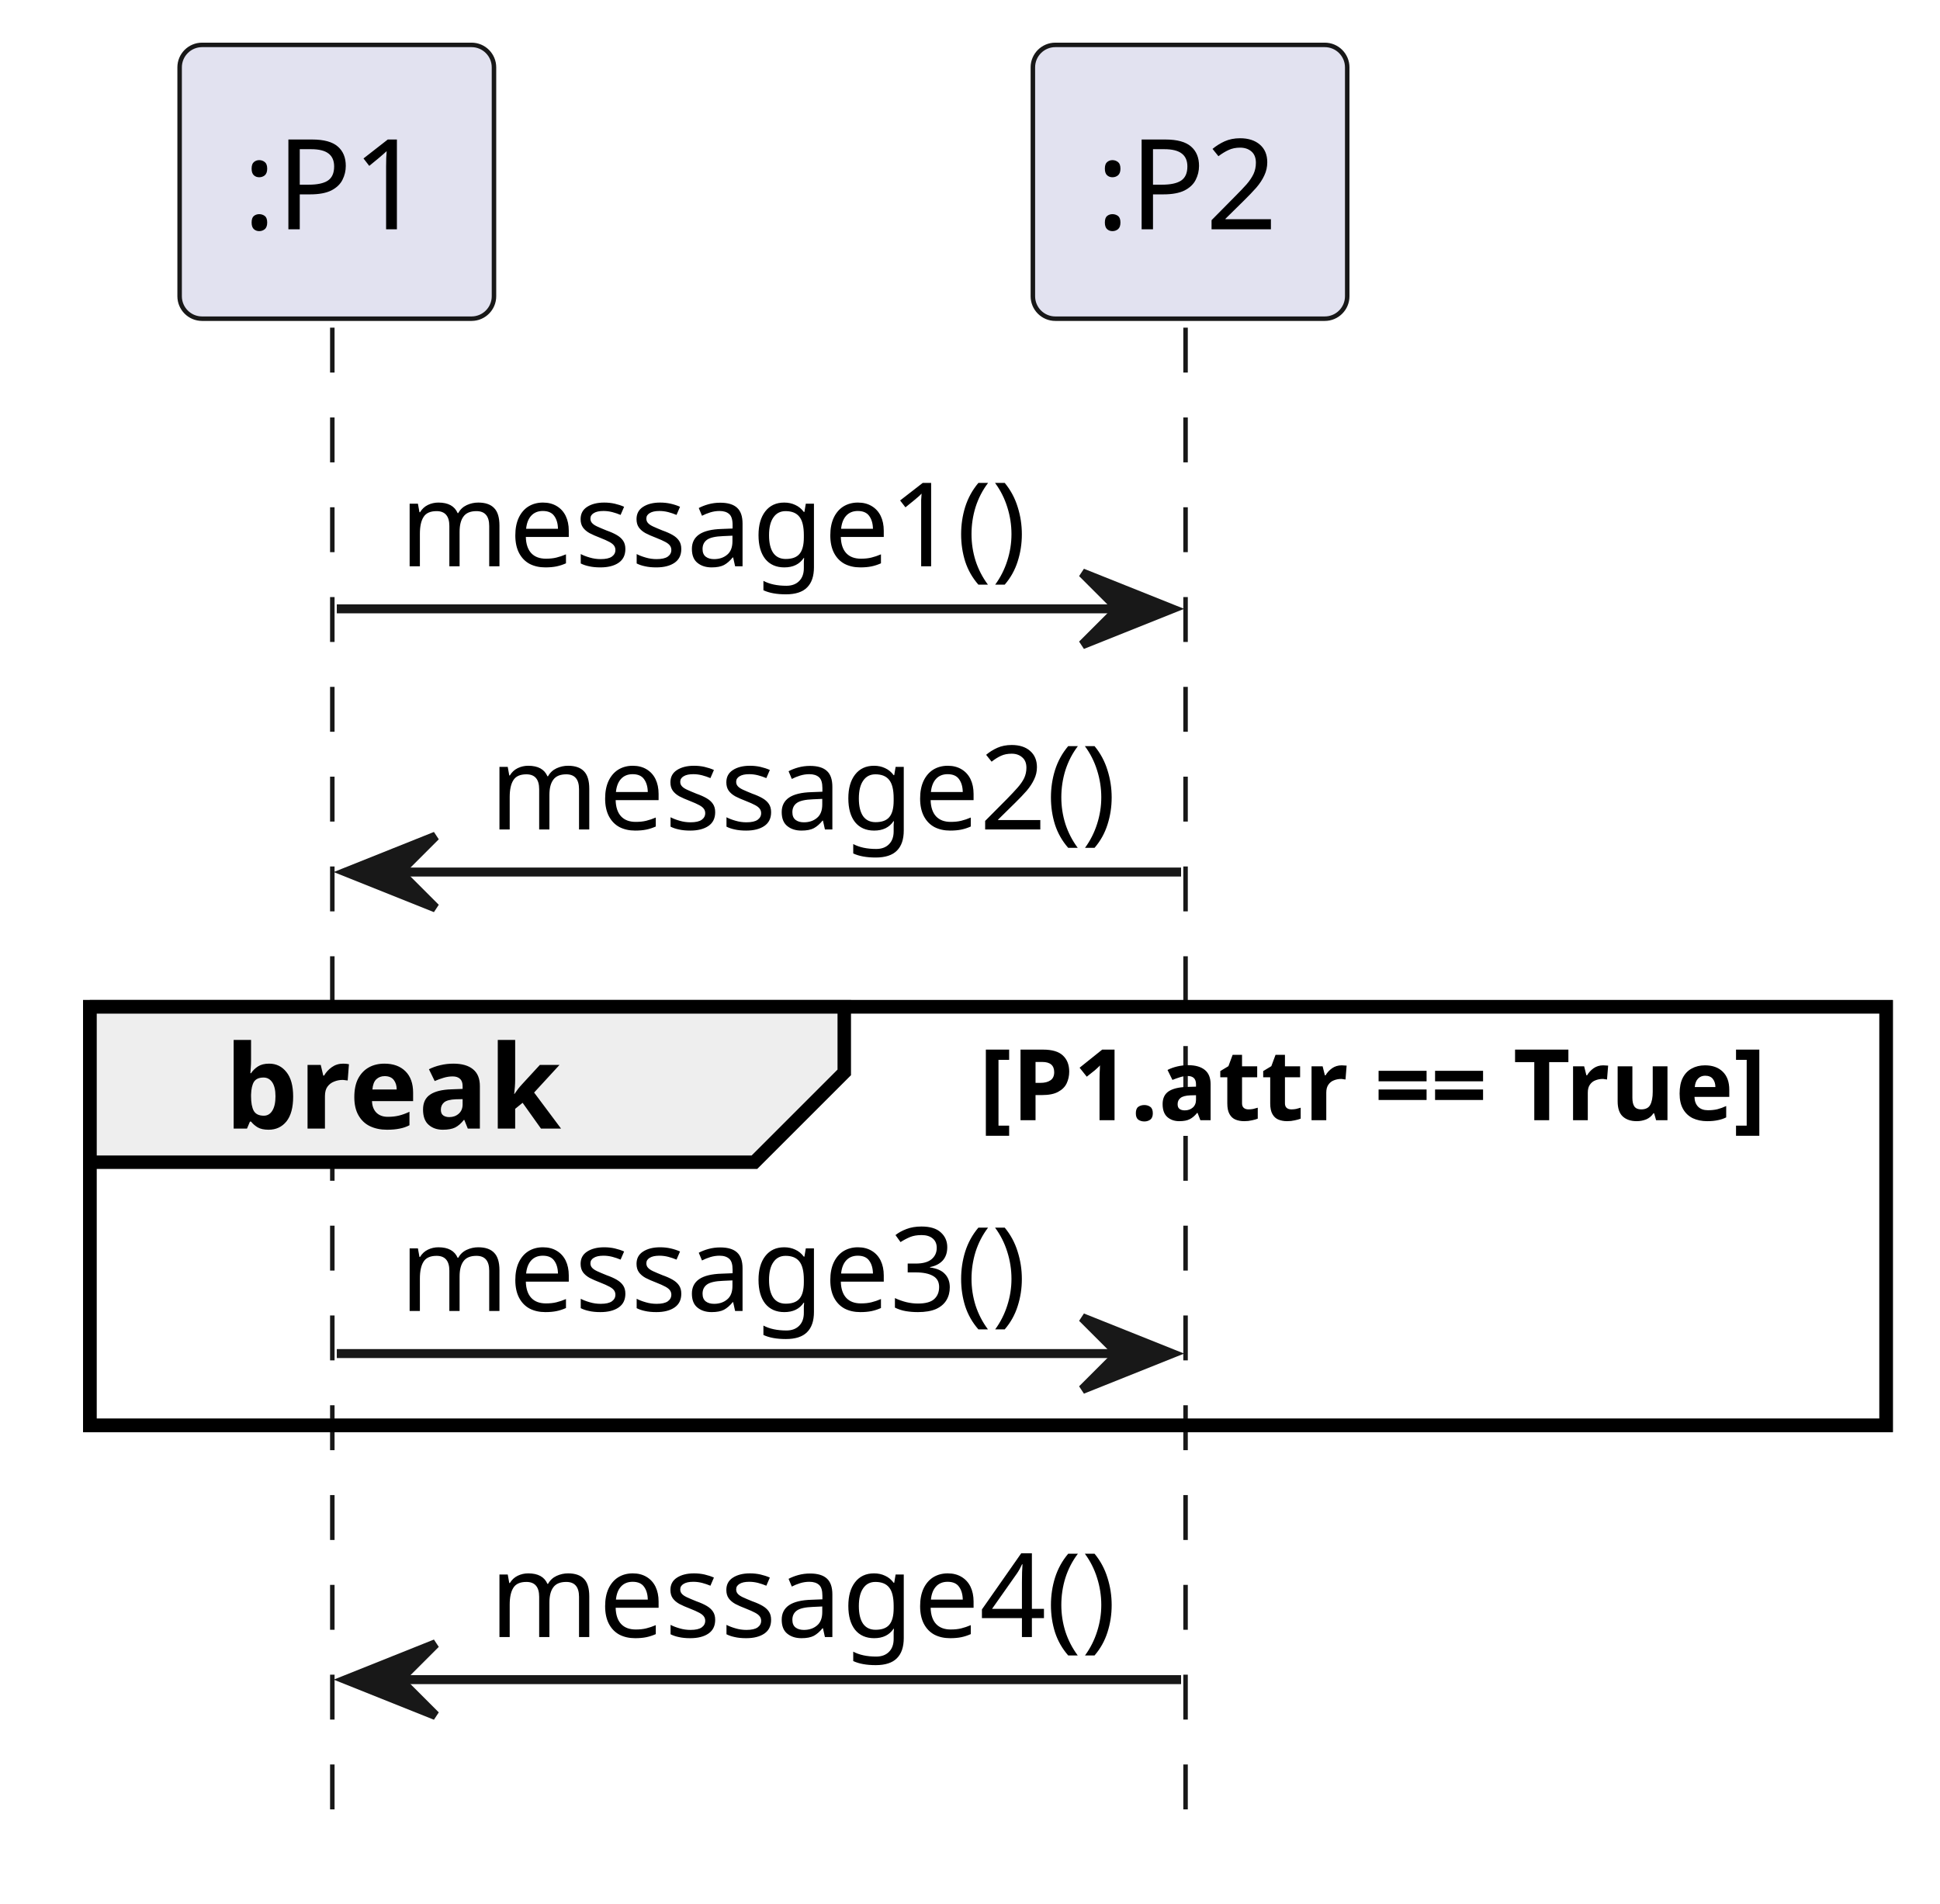
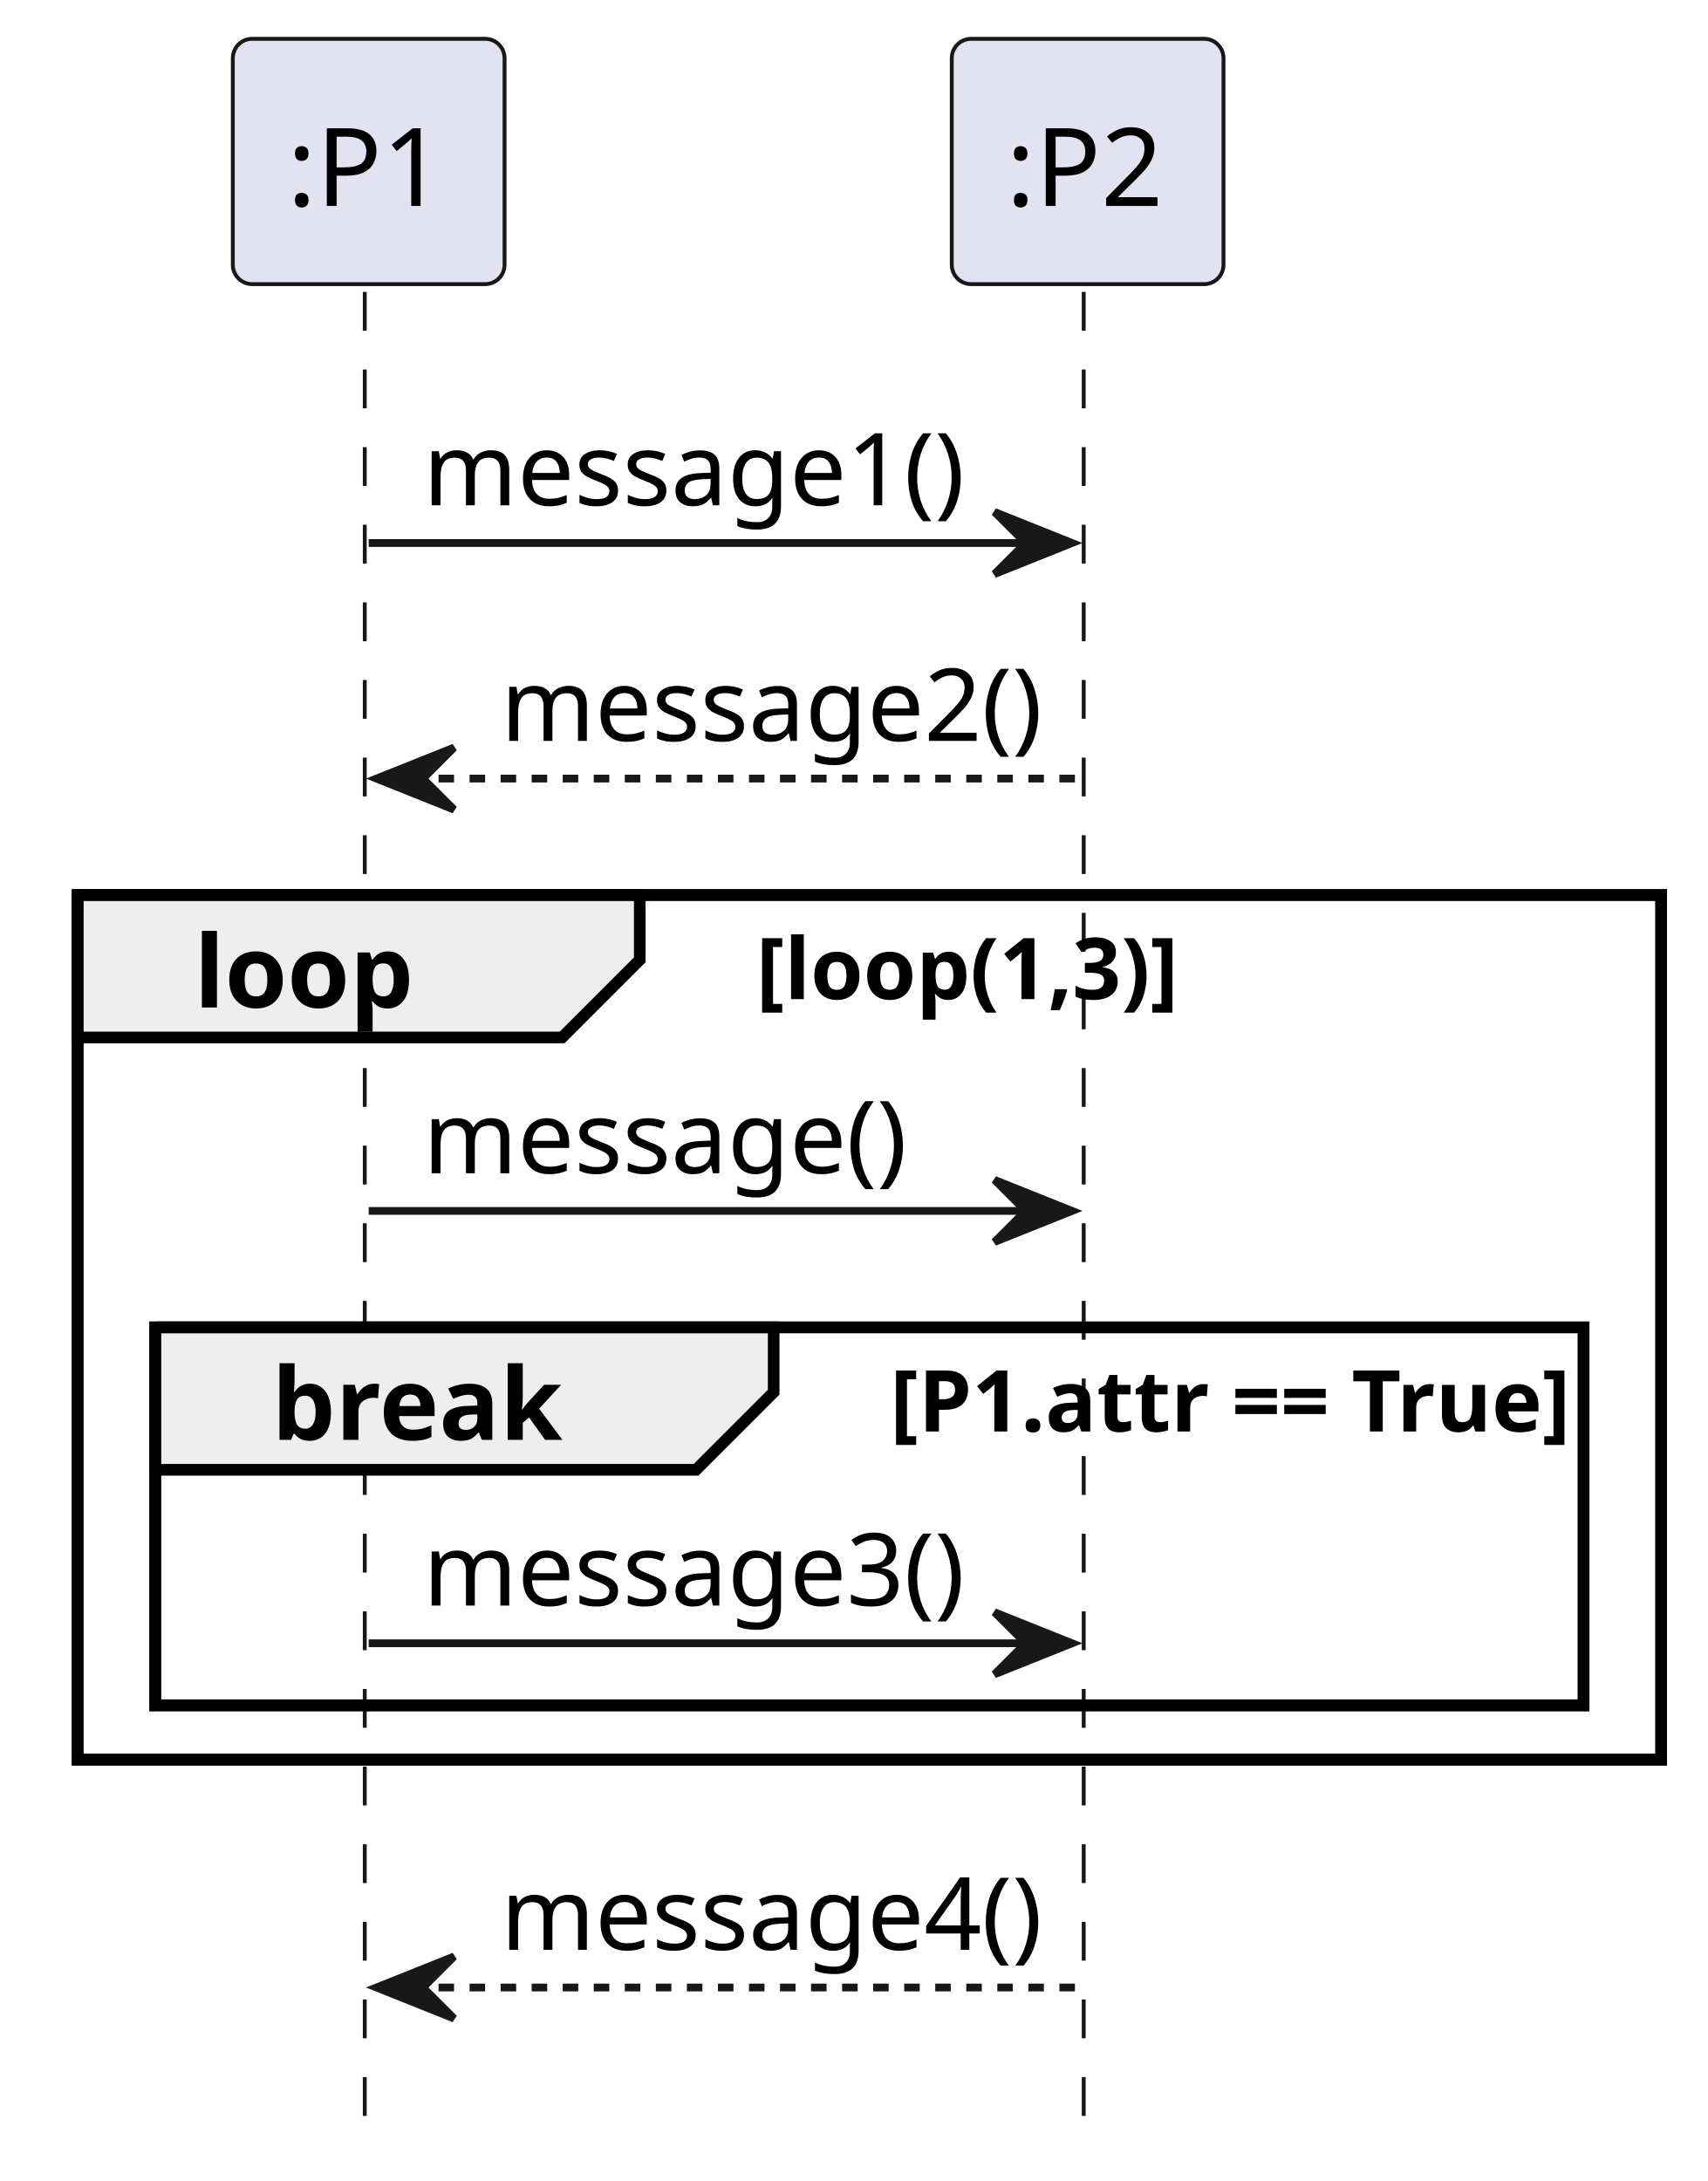
- <svg xmlns="http://www.w3.org/2000/svg" contentStyleType="text/css" height="212px" preserveAspectRatio="none" style="width:216px;height:212px;background:#00000000;" version="1.1" viewBox="0 0 216 212" width="216px" zoomAndPan="magnify">
+ <svg xmlns="http://www.w3.org/2000/svg" contentStyleType="text/css" data-diagram-type="SEQUENCE" height="281px" preserveAspectRatio="none" style="width:220px;height:281px;" version="1.1" viewBox="0 0 220 281" width="220px" zoomAndPan="magnify">
  <defs />
  <g>
-     <rect fill="none" height="46.621" style="stroke:#000000;stroke-width:1.5;" width="200" x="10" y="112.109" />
-     <line style="stroke:#181818;stroke-width:0.5;stroke-dasharray:5.0,5.0;" x1="37" x2="37" y1="36.488" y2="205.041" />
-     <line style="stroke:#181818;stroke-width:0.5;stroke-dasharray:5.0,5.0;" x1="132" x2="132" y1="36.488" y2="205.041" />
-     <rect fill="#E2E2F0" height="30.488" rx="2.5" ry="2.5" style="stroke:#181818;stroke-width:0.5;" width="35" x="20" y="5" />
-     <text fill="#000000" font-family="sans-serif" font-size="14" lengthAdjust="spacing" textLength="21" x="27" y="25.535">:P1</text>
-     <rect fill="#E2E2F0" height="30.488" rx="2.5" ry="2.5" style="stroke:#181818;stroke-width:0.5;" width="35" x="115" y="5" />
-     <text fill="#000000" font-family="sans-serif" font-size="14" lengthAdjust="spacing" textLength="21" x="122" y="25.535">:P2</text>
-     <polygon fill="#181818" points="120.5,63.799,130.5,67.799,120.5,71.799,124.5,67.799" style="stroke:#181818;stroke-width:1.0;" />
-     <line style="stroke:#181818;stroke-width:1.0;" x1="37.5" x2="126.5" y1="67.799" y2="67.799" />
-     <text fill="#000000" font-family="sans-serif" font-size="13" lengthAdjust="spacing" textLength="71" x="44.5" y="63.057">message1()</text>
-     <polygon fill="#181818" points="48.5,93.109,38.5,97.109,48.5,101.109,44.5,97.109" style="stroke:#181818;stroke-width:1.0;" />
-     <line style="stroke:#181818;stroke-width:1.0;" x1="42.5" x2="131.5" y1="97.109" y2="97.109" />
-     <text fill="#000000" font-family="sans-serif" font-size="13" lengthAdjust="spacing" textLength="71" x="54.5" y="92.367">message2()</text>
-     <path d="M10,112.109 L94,112.109 L94,119.42 L84,129.42 L10,129.42 L10,112.109 " fill="#EEEEEE" style="stroke:#000000;stroke-width:1.5;" />
-     <rect fill="none" height="46.621" style="stroke:#000000;stroke-width:1.5;" width="200" x="10" y="112.109" />
-     <text fill="#000000" font-family="sans-serif" font-size="13" font-weight="bold" lengthAdjust="spacing" textLength="39" x="25" y="125.678">break</text>
-     <text fill="#000000" font-family="sans-serif" font-size="11" font-weight="bold" lengthAdjust="spacing" textLength="96" x="109" y="124.744">[P1.attr == True]</text>
-     <polygon fill="#181818" points="120.5,146.731,130.5,150.731,120.5,154.731,124.5,150.731" style="stroke:#181818;stroke-width:1.0;" />
-     <line style="stroke:#181818;stroke-width:1.0;" x1="37.5" x2="126.5" y1="150.731" y2="150.731" />
-     <text fill="#000000" font-family="sans-serif" font-size="13" lengthAdjust="spacing" textLength="71" x="44.5" y="145.988">message3()</text>
-     <polygon fill="#181818" points="48.5,183.041,38.5,187.041,48.5,191.041,44.5,187.041" style="stroke:#181818;stroke-width:1.0;" />
-     <line style="stroke:#181818;stroke-width:1.0;" x1="42.5" x2="131.5" y1="187.041" y2="187.041" />
-     <text fill="#000000" font-family="sans-serif" font-size="13" lengthAdjust="spacing" textLength="71" x="54.5" y="182.299">message4()</text>
+     <rect fill="none" height="111.406" style="stroke:#000000;stroke-width:1.5;" width="204.048" x="10" y="115.312" />
+     <rect fill="none" height="48.703" style="stroke:#000000;stroke-width:1.5;" width="184.048" x="20" y="171.016" />
+     <g class="participant-lifeline" data-entity-uid="part1" data-qualified-name="P1" id="part1-lifeline">
+       <g>
+         <rect fill="#000000" fill-opacity="0" height="236.461" width="8" x="43.507" y="37.609" />
+         <line style="stroke:#181818;stroke-width:0.5;stroke-dasharray:5,5;" x1="47" x2="47" y1="37.609" y2="274.07" />
+       </g>
+     </g>
+     <g class="participant-lifeline" data-entity-uid="part2" data-qualified-name="P2" id="part2-lifeline">
+       <g>
+         <rect fill="#000000" fill-opacity="0" height="236.461" width="8" x="136.144" y="37.609" />
+         <line style="stroke:#181818;stroke-width:0.5;stroke-dasharray:5,5;" x1="139.637" x2="139.637" y1="37.609" y2="274.07" />
+       </g>
+     </g>
+     <g class="participant participant-head" data-entity-uid="part1" data-qualified-name="P1" id="part1-head">
+       <rect fill="#E2E2F0" height="31.609" rx="2.5" ry="2.5" style="stroke:#181818;stroke-width:0.5;" width="35.014" x="30" y="5" />
+       <text fill="#000000" font-family="sans-serif" font-size="14" lengthAdjust="spacing" textLength="21.014" x="37" y="26.533">:P1</text>
+     </g>
+     <g class="participant participant-head" data-entity-uid="part2" data-qualified-name="P2" id="part2-head">
+       <rect fill="#E2E2F0" height="31.609" rx="2.5" ry="2.5" style="stroke:#181818;stroke-width:0.5;" width="35.014" x="122.637" y="5" />
+       <text fill="#000000" font-family="sans-serif" font-size="14" lengthAdjust="spacing" textLength="21.014" x="129.637" y="26.533">:P2</text>
+     </g>
+     <g class="message" data-entity-1="part1" data-entity-2="part2" id="msg1">
+       <polygon fill="#181818" points="128.144,65.961,138.144,69.961,128.144,73.961,132.144,69.961" style="stroke:#181818;stroke-width:1;" />
+       <line style="stroke:#181818;stroke-width:1;" x1="47.507" x2="134.144" y1="69.961" y2="69.961" />
+       <text fill="#000000" font-family="sans-serif" font-size="13" lengthAdjust="spacing" textLength="68.637" x="54.507" y="65.105">message1()</text>
+     </g>
+     <g class="message" data-entity-1="part2" data-entity-2="part1" id="msg2">
+       <polygon fill="#181818" points="58.507,96.312,48.507,100.312,58.507,104.312,54.507,100.312" style="stroke:#181818;stroke-width:1;" />
+       <line style="stroke:#181818;stroke-width:1;stroke-dasharray:2,2;" x1="52.507" x2="139.144" y1="100.312" y2="100.312" />
+       <text fill="#000000" font-family="sans-serif" font-size="13" lengthAdjust="spacing" textLength="68.637" x="64.507" y="95.456">message2()</text>
+     </g>
+     <path d="M10,115.312 L82.435,115.312 L82.435,123.664 L72.435,133.664 L10,133.664 L10,115.312" fill="#EEEEEE" style="stroke:#000000;stroke-width:1.5;" />
+     <rect fill="none" height="111.406" style="stroke:#000000;stroke-width:1.5;" width="204.048" x="10" y="115.312" />
+     <text fill="#000000" font-family="sans-serif" font-size="13" font-weight="bold" lengthAdjust="spacing" textLength="27.435" x="25" y="129.808">loop</text>
+     <text fill="#000000" font-family="sans-serif" font-size="11" font-weight="bold" lengthAdjust="spacing" textLength="53.158" x="97.435" y="128.731">[loop(1,3)]</text>
+     <g class="message" data-entity-1="part1" data-entity-2="part2" id="msg3">
+       <polygon fill="#181818" points="128.144,152.016,138.144,156.016,128.144,160.016,132.144,156.016" style="stroke:#181818;stroke-width:1;" />
+       <line style="stroke:#181818;stroke-width:1;" x1="47.507" x2="134.144" y1="156.016" y2="156.016" />
+       <text fill="#000000" font-family="sans-serif" font-size="13" lengthAdjust="spacing" textLength="61.407" x="54.507" y="151.159">message()</text>
+     </g>
+     <path d="M20,171.016 L99.69,171.016 L99.69,179.367 L89.69,189.367 L20,189.367 L20,171.016" fill="#EEEEEE" style="stroke:#000000;stroke-width:1.5;" />
+     <rect fill="none" height="48.703" style="stroke:#000000;stroke-width:1.5;" width="184.048" x="20" y="171.016" />
+     <text fill="#000000" font-family="sans-serif" font-size="13" font-weight="bold" lengthAdjust="spacing" textLength="34.69" x="35" y="185.511">break</text>
+     <text fill="#000000" font-family="sans-serif" font-size="11" font-weight="bold" lengthAdjust="spacing" textLength="84.358" x="114.69" y="184.435">[P1.attr == True]</text>
+     <g class="message" data-entity-1="part1" data-entity-2="part2" id="msg4">
+       <polygon fill="#181818" points="128.144,207.719,138.144,211.719,128.144,215.719,132.144,211.719" style="stroke:#181818;stroke-width:1;" />
+       <line style="stroke:#181818;stroke-width:1;" x1="47.507" x2="134.144" y1="211.719" y2="211.719" />
+       <text fill="#000000" font-family="sans-serif" font-size="13" lengthAdjust="spacing" textLength="68.637" x="54.507" y="206.862">message3()</text>
+     </g>
+     <g class="message" data-entity-1="part2" data-entity-2="part1" id="msg5">
+       <polygon fill="#181818" points="58.507,252.07,48.507,256.07,58.507,260.07,54.507,256.07" style="stroke:#181818;stroke-width:1;" />
+       <line style="stroke:#181818;stroke-width:1;stroke-dasharray:2,2;" x1="52.507" x2="139.144" y1="256.07" y2="256.07" />
+       <text fill="#000000" font-family="sans-serif" font-size="13" lengthAdjust="spacing" textLength="68.637" x="64.507" y="251.214">message4()</text>
+     </g>
  </g>
</svg>
